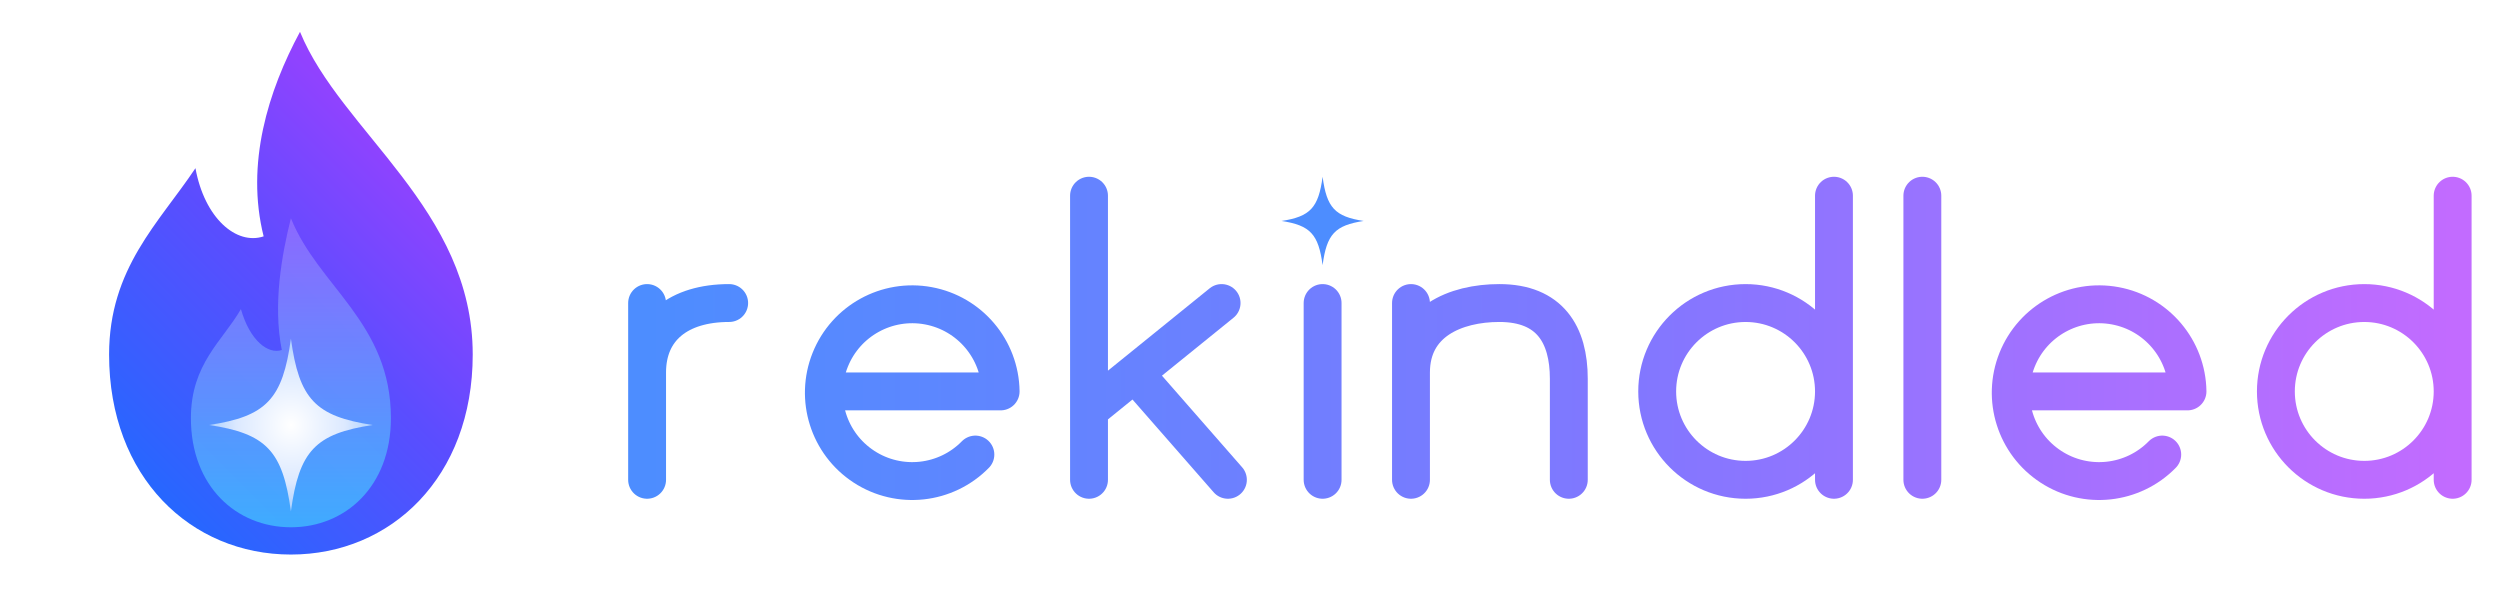
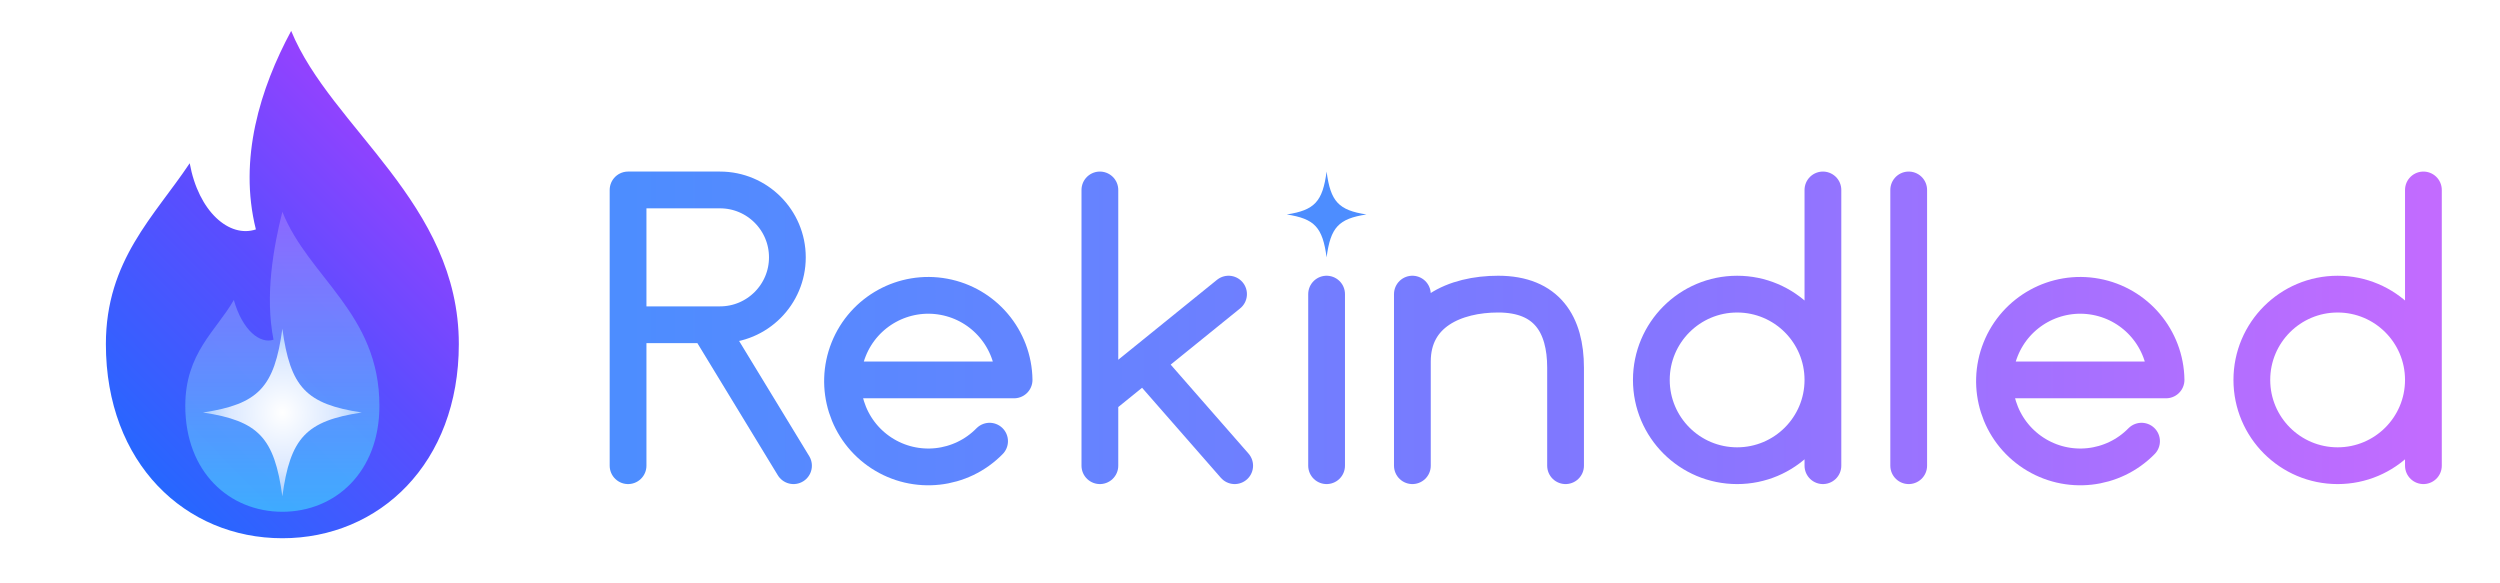
- <svg xmlns="http://www.w3.org/2000/svg" viewBox="0 0 792 190" width="792" height="190">
+ <svg xmlns="http://www.w3.org/2000/svg" viewBox="0 0 816 190" width="816" height="190">
  <defs>
    <linearGradient id="gOuter" x1="0.15" y1="1" x2="0.85" y2="0">
      <stop offset="0" stop-color="#1E6BFF" />
      <stop offset="0.5" stop-color="#5B4DFF" />
      <stop offset="1" stop-color="#B03CFF" />
    </linearGradient>
    <linearGradient id="gInner" x1="0.5" y1="1" x2="0.5" y2="0">
      <stop offset="0" stop-color="#3FB2FF" />
      <stop offset="1" stop-color="#8F6BFF" />
    </linearGradient>
    <radialGradient id="gSpark" cx="0.5" cy="0.5" r="0.6">
      <stop offset="0" stop-color="#FFFFFF" />
      <stop offset="0.55" stop-color="#DCE9FF" />
      <stop offset="1" stop-color="#8FC1FF" />
    </radialGradient>
-     <linearGradient id="gWord" gradientUnits="userSpaceOnUse" x1="0" y1="0" x2="572" y2="0">
+     <linearGradient id="gWord" gradientUnits="userSpaceOnUse" x1="0" y1="0" x2="586" y2="0">
      <stop offset="0" stop-color="#4D8DFF" />
      <stop offset="0.55" stop-color="#8277FF" />
      <stop offset="1" stop-color="#C26BFF" />
    </linearGradient>
  </defs>
-   <g transform="translate(0 0) scale(0.72)">
+   <g transform="scale(0.72)">
    <path d="M132 14 C150 58 208 92 208 156 C208 210 172 244 128 244 C84 244 48 210 48 156 C48 118 70 98 86 74 C90 96 104 108 116 104 C108 72 118 40 132 14 Z" fill="url(#gOuter)" />
    <path d="M128 96 C140 126 172 142 172 184 C172 214 152 232 128 232 C104 232 84 214 84 184 C84 160 98 150 106 136 C110 150 118 156 124 154 C120 134 124 112 128 96 Z" fill="url(#gInner)" opacity="0.92" />
    <g transform="translate(128 187) scale(36 38)">
      <path d="M0 -1 C0.1 -0.3 0.3 -0.1 1 0 C0.3 0.1 0.1 0.3 0 1 C-0.1 0.3 -0.3 0.1 -1 0 C-0.3 -0.1 -0.1 -0.3 0 -1 Z" fill="url(#gSpark)" />
    </g>
  </g>
  <g transform="translate(205 62)">
    <g fill="none" stroke="url(#gWord)" stroke-width="12" stroke-linecap="round" stroke-linejoin="round">
-       <path d="M0 90 V34 M0 56 C0 42 10 34 26 34" />
-       <path d="M56 62 H112 A28 28 0 1 0 104 82" />
-       <path d="M140 0 V90 M182 34 L140 68 M156 58 L184 90" />
-       <path d="M214 34 V90" />
-       <path d="M242 90 V34 M242 56 C242 40 256 34 270 34 C286 34 292 44 292 58 V90" />
-       <path d="M376 0 V90 M376 62 A28 28 0 1 0 376 62.01" />
-       <path d="M404 0 V90" />
-       <path d="M432 62 H488 A28 28 0 1 0 480 82" />
-       <path d="M572 0 V90 M572 62 A28 28 0 1 0 572 62.01" />
+       <path d="M0 90 V0 H30 A22 22 0 0 1 30 44 H0 M26 44 L54 90" />
+       <path d="M70 62 H126 A28 28 0 1 0 118 82" />
+       <path d="M154 0 V90 M196 34 L154 68 M170 58 L198 90" />
+       <path d="M228 34 V90" />
+       <path d="M256 90 V34 M256 56 C256 40 270 34 284 34 C300 34 306 44 306 58 V90" />
+       <path d="M390 0 V90 M390 62 A28 28 0 1 0 390 62.01" />
+       <path d="M418 0 V90" />
+       <path d="M446 62 H502 A28 28 0 1 0 494 82" />
+       <path d="M586 0 V90 M586 62 A28 28 0 1 0 586 62.01" />
    </g>
-     <g transform="translate(214 8) scale(13 14)">
+     <g transform="translate(228 8) scale(13 14)">
      <path d="M0 -1 C0.1 -0.3 0.3 -0.1 1 0 C0.3 0.1 0.1 0.3 0 1 C-0.1 0.3 -0.3 0.1 -1 0 C-0.3 -0.1 -0.1 -0.3 0 -1 Z" fill="url(#gWord)" />
    </g>
  </g>
</svg>
